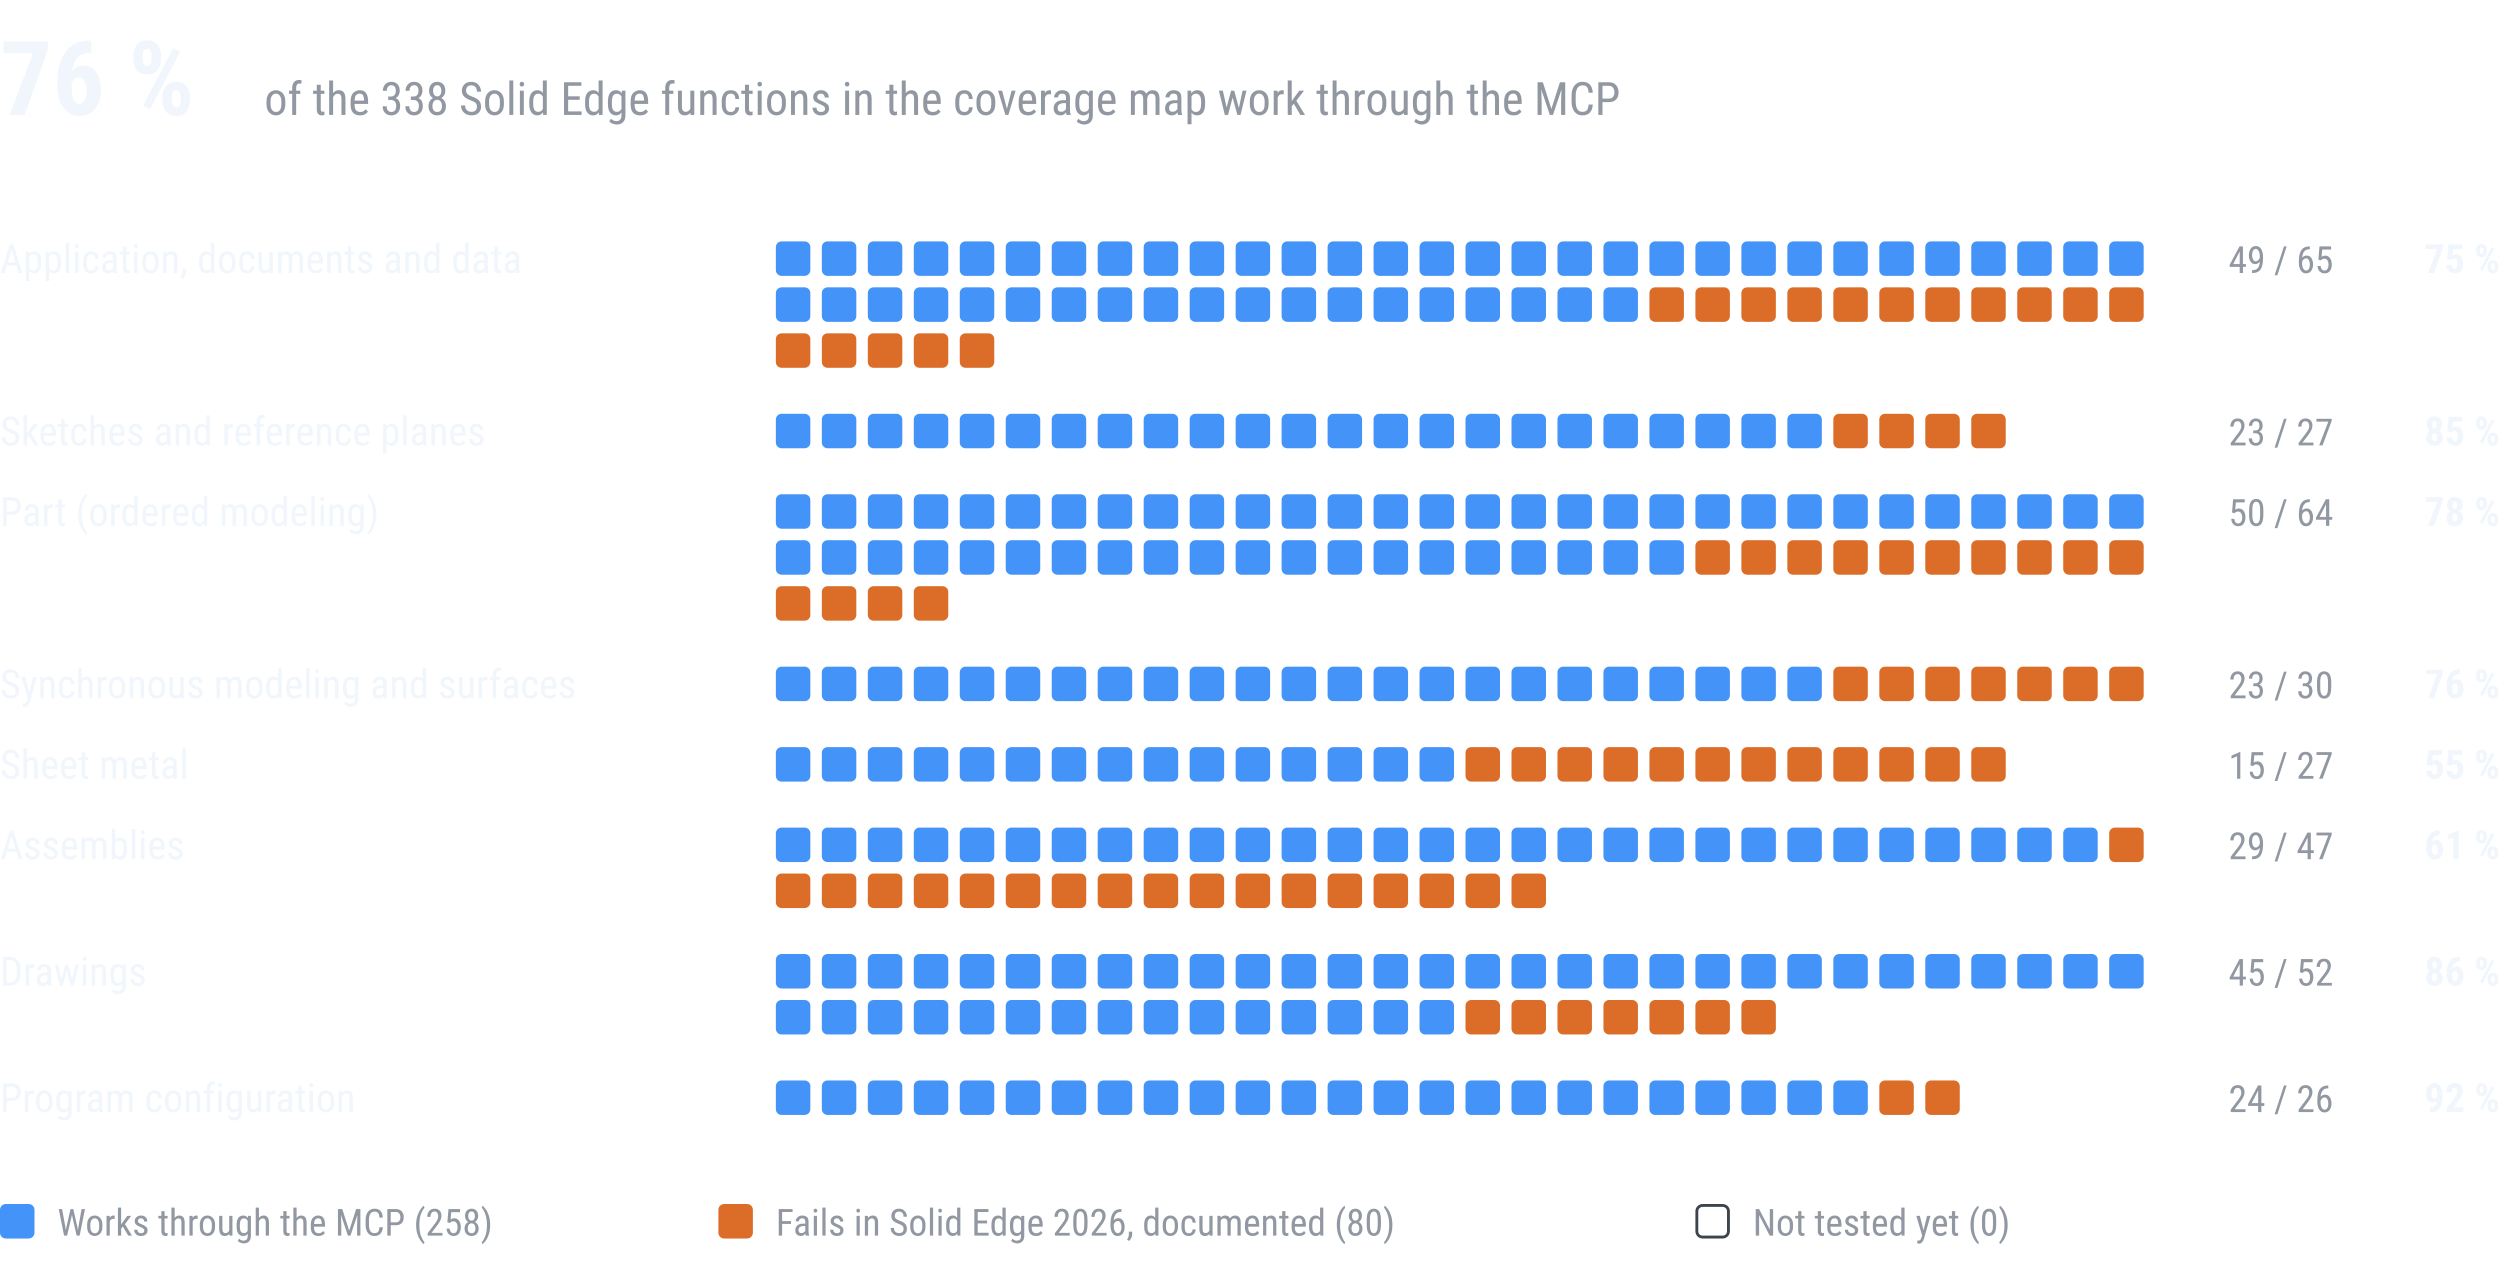
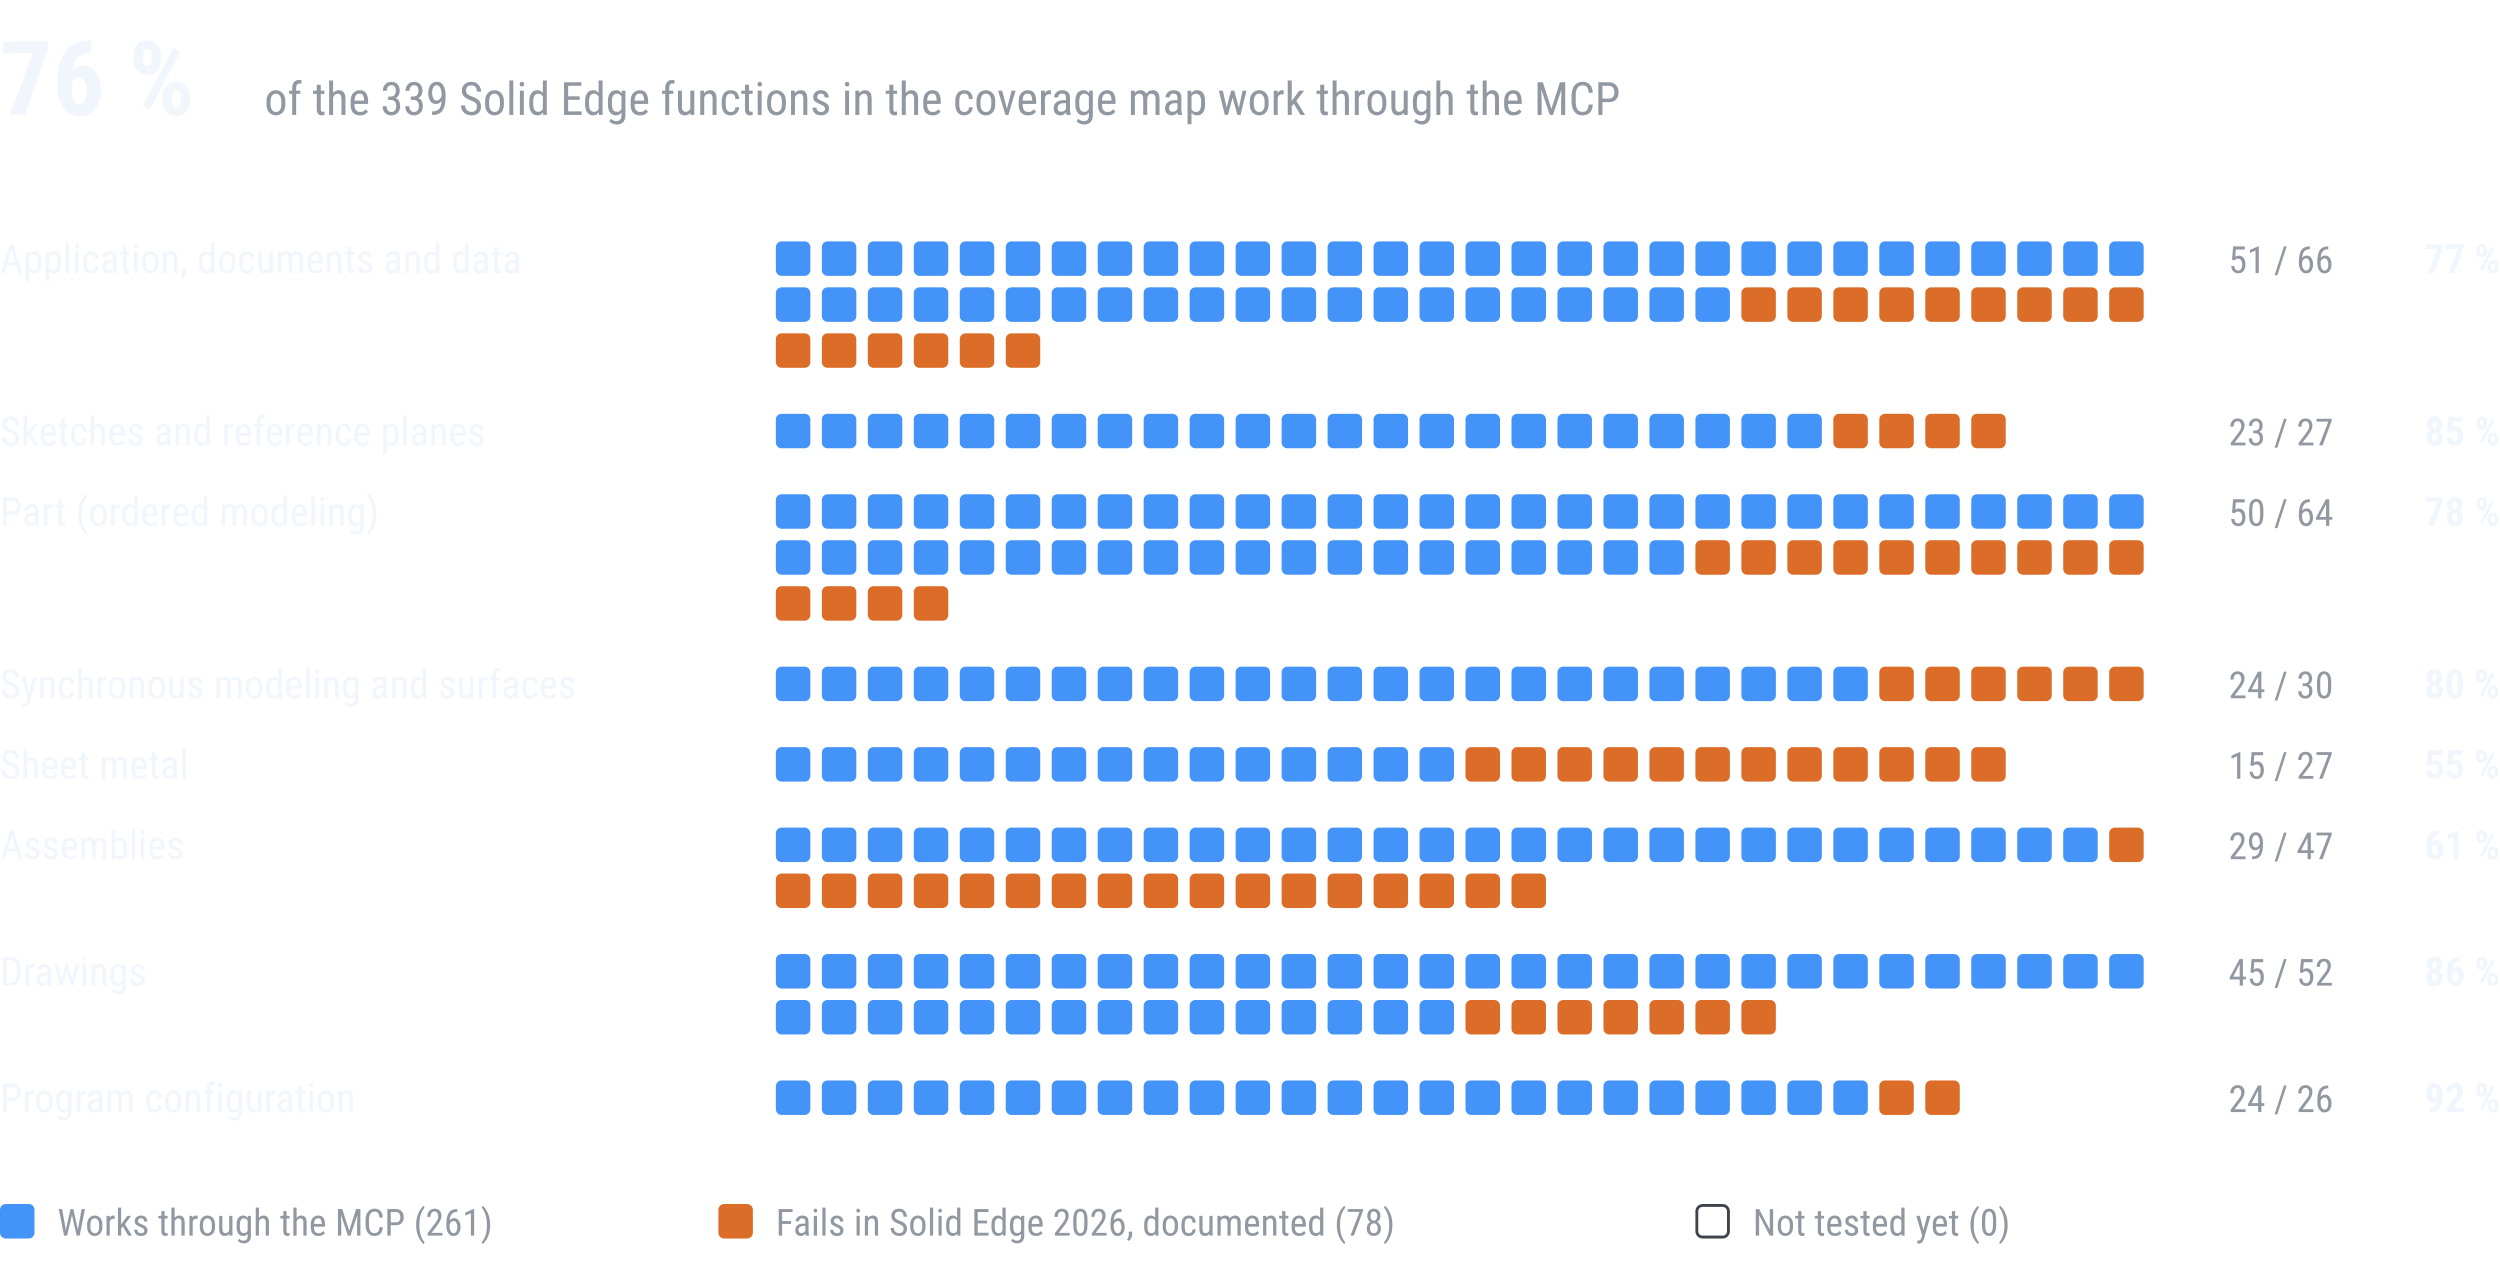
<svg xmlns="http://www.w3.org/2000/svg" width="870" height="442" viewBox="0 0 870 442" role="img" aria-labelledby="title desc">
  <g font-family="Bahnschrift, 'DIN Alternate', 'DIN 1451', D-DIN, Barlow, 'Roboto Condensed', 'Arial Narrow', sans-serif">
    <text x="0" y="40" font-size="36" font-weight="600" fill="#f0f6fc">76 %</text>
-     <text x="92" y="40" font-size="16" fill="#9198a1">of the 338 Solid Edge functions in the coverage map work through the MCP</text>
+     <text x="92" y="40" font-size="16" fill="#9198a1">of the 339 Solid Edge functions in the coverage map work through the MCP</text>
    <text x="0" y="95" font-size="14" fill="#f0f6fc">Application, documents and data</text>
    <rect x="270" y="84" width="12" height="12" rx="2" fill="#4493f8" />
    <rect x="286" y="84" width="12" height="12" rx="2" fill="#4493f8" />
    <rect x="302" y="84" width="12" height="12" rx="2" fill="#4493f8" />
    <rect x="318" y="84" width="12" height="12" rx="2" fill="#4493f8" />
    <rect x="334" y="84" width="12" height="12" rx="2" fill="#4493f8" />
    <rect x="350" y="84" width="12" height="12" rx="2" fill="#4493f8" />
    <rect x="366" y="84" width="12" height="12" rx="2" fill="#4493f8" />
    <rect x="382" y="84" width="12" height="12" rx="2" fill="#4493f8" />
    <rect x="398" y="84" width="12" height="12" rx="2" fill="#4493f8" />
    <rect x="414" y="84" width="12" height="12" rx="2" fill="#4493f8" />
    <rect x="430" y="84" width="12" height="12" rx="2" fill="#4493f8" />
    <rect x="446" y="84" width="12" height="12" rx="2" fill="#4493f8" />
    <rect x="462" y="84" width="12" height="12" rx="2" fill="#4493f8" />
    <rect x="478" y="84" width="12" height="12" rx="2" fill="#4493f8" />
    <rect x="494" y="84" width="12" height="12" rx="2" fill="#4493f8" />
    <rect x="510" y="84" width="12" height="12" rx="2" fill="#4493f8" />
    <rect x="526" y="84" width="12" height="12" rx="2" fill="#4493f8" />
    <rect x="542" y="84" width="12" height="12" rx="2" fill="#4493f8" />
    <rect x="558" y="84" width="12" height="12" rx="2" fill="#4493f8" />
    <rect x="574" y="84" width="12" height="12" rx="2" fill="#4493f8" />
    <rect x="590" y="84" width="12" height="12" rx="2" fill="#4493f8" />
    <rect x="606" y="84" width="12" height="12" rx="2" fill="#4493f8" />
    <rect x="622" y="84" width="12" height="12" rx="2" fill="#4493f8" />
    <rect x="638" y="84" width="12" height="12" rx="2" fill="#4493f8" />
    <rect x="654" y="84" width="12" height="12" rx="2" fill="#4493f8" />
    <rect x="670" y="84" width="12" height="12" rx="2" fill="#4493f8" />
    <rect x="686" y="84" width="12" height="12" rx="2" fill="#4493f8" />
    <rect x="702" y="84" width="12" height="12" rx="2" fill="#4493f8" />
    <rect x="718" y="84" width="12" height="12" rx="2" fill="#4493f8" />
    <rect x="734" y="84" width="12" height="12" rx="2" fill="#4493f8" />
    <rect x="270" y="100" width="12" height="12" rx="2" fill="#4493f8" />
    <rect x="286" y="100" width="12" height="12" rx="2" fill="#4493f8" />
    <rect x="302" y="100" width="12" height="12" rx="2" fill="#4493f8" />
    <rect x="318" y="100" width="12" height="12" rx="2" fill="#4493f8" />
    <rect x="334" y="100" width="12" height="12" rx="2" fill="#4493f8" />
    <rect x="350" y="100" width="12" height="12" rx="2" fill="#4493f8" />
    <rect x="366" y="100" width="12" height="12" rx="2" fill="#4493f8" />
    <rect x="382" y="100" width="12" height="12" rx="2" fill="#4493f8" />
    <rect x="398" y="100" width="12" height="12" rx="2" fill="#4493f8" />
    <rect x="414" y="100" width="12" height="12" rx="2" fill="#4493f8" />
    <rect x="430" y="100" width="12" height="12" rx="2" fill="#4493f8" />
    <rect x="446" y="100" width="12" height="12" rx="2" fill="#4493f8" />
    <rect x="462" y="100" width="12" height="12" rx="2" fill="#4493f8" />
    <rect x="478" y="100" width="12" height="12" rx="2" fill="#4493f8" />
    <rect x="494" y="100" width="12" height="12" rx="2" fill="#4493f8" />
    <rect x="510" y="100" width="12" height="12" rx="2" fill="#4493f8" />
    <rect x="526" y="100" width="12" height="12" rx="2" fill="#4493f8" />
    <rect x="542" y="100" width="12" height="12" rx="2" fill="#4493f8" />
    <rect x="558" y="100" width="12" height="12" rx="2" fill="#4493f8" />
-     <rect x="574" y="100" width="12" height="12" rx="2" fill="#db6d28" />
-     <rect x="590" y="100" width="12" height="12" rx="2" fill="#db6d28" />
+     <rect x="574" y="100" width="12" height="12" rx="2" fill="#4493f8" />
+     <rect x="590" y="100" width="12" height="12" rx="2" fill="#4493f8" />
    <rect x="606" y="100" width="12" height="12" rx="2" fill="#db6d28" />
    <rect x="622" y="100" width="12" height="12" rx="2" fill="#db6d28" />
    <rect x="638" y="100" width="12" height="12" rx="2" fill="#db6d28" />
    <rect x="654" y="100" width="12" height="12" rx="2" fill="#db6d28" />
    <rect x="670" y="100" width="12" height="12" rx="2" fill="#db6d28" />
    <rect x="686" y="100" width="12" height="12" rx="2" fill="#db6d28" />
    <rect x="702" y="100" width="12" height="12" rx="2" fill="#db6d28" />
    <rect x="718" y="100" width="12" height="12" rx="2" fill="#db6d28" />
    <rect x="734" y="100" width="12" height="12" rx="2" fill="#db6d28" />
    <rect x="270" y="116" width="12" height="12" rx="2" fill="#db6d28" />
    <rect x="286" y="116" width="12" height="12" rx="2" fill="#db6d28" />
    <rect x="302" y="116" width="12" height="12" rx="2" fill="#db6d28" />
    <rect x="318" y="116" width="12" height="12" rx="2" fill="#db6d28" />
    <rect x="334" y="116" width="12" height="12" rx="2" fill="#db6d28" />
-     <text x="812" y="95" font-size="13" text-anchor="end" fill="#9198a1">49 / 65</text>
-     <text x="870" y="95" font-size="14" font-weight="600" text-anchor="end" fill="#f0f6fc">75 %</text>
+     <rect x="350" y="116" width="12" height="12" rx="2" fill="#db6d28" />
+     <text x="812" y="95" font-size="13" text-anchor="end" fill="#9198a1">51 / 66</text>
+     <text x="870" y="95" font-size="14" font-weight="600" text-anchor="end" fill="#f0f6fc">77 %</text>
    <text x="0" y="155" font-size="14" fill="#f0f6fc">Sketches and reference planes</text>
    <rect x="270" y="144" width="12" height="12" rx="2" fill="#4493f8" />
    <rect x="286" y="144" width="12" height="12" rx="2" fill="#4493f8" />
    <rect x="302" y="144" width="12" height="12" rx="2" fill="#4493f8" />
    <rect x="318" y="144" width="12" height="12" rx="2" fill="#4493f8" />
    <rect x="334" y="144" width="12" height="12" rx="2" fill="#4493f8" />
    <rect x="350" y="144" width="12" height="12" rx="2" fill="#4493f8" />
    <rect x="366" y="144" width="12" height="12" rx="2" fill="#4493f8" />
    <rect x="382" y="144" width="12" height="12" rx="2" fill="#4493f8" />
    <rect x="398" y="144" width="12" height="12" rx="2" fill="#4493f8" />
    <rect x="414" y="144" width="12" height="12" rx="2" fill="#4493f8" />
    <rect x="430" y="144" width="12" height="12" rx="2" fill="#4493f8" />
    <rect x="446" y="144" width="12" height="12" rx="2" fill="#4493f8" />
    <rect x="462" y="144" width="12" height="12" rx="2" fill="#4493f8" />
    <rect x="478" y="144" width="12" height="12" rx="2" fill="#4493f8" />
    <rect x="494" y="144" width="12" height="12" rx="2" fill="#4493f8" />
    <rect x="510" y="144" width="12" height="12" rx="2" fill="#4493f8" />
    <rect x="526" y="144" width="12" height="12" rx="2" fill="#4493f8" />
    <rect x="542" y="144" width="12" height="12" rx="2" fill="#4493f8" />
    <rect x="558" y="144" width="12" height="12" rx="2" fill="#4493f8" />
    <rect x="574" y="144" width="12" height="12" rx="2" fill="#4493f8" />
    <rect x="590" y="144" width="12" height="12" rx="2" fill="#4493f8" />
    <rect x="606" y="144" width="12" height="12" rx="2" fill="#4493f8" />
    <rect x="622" y="144" width="12" height="12" rx="2" fill="#4493f8" />
    <rect x="638" y="144" width="12" height="12" rx="2" fill="#db6d28" />
    <rect x="654" y="144" width="12" height="12" rx="2" fill="#db6d28" />
    <rect x="670" y="144" width="12" height="12" rx="2" fill="#db6d28" />
    <rect x="686" y="144" width="12" height="12" rx="2" fill="#db6d28" />
    <text x="812" y="155" font-size="13" text-anchor="end" fill="#9198a1">23 / 27</text>
    <text x="870" y="155" font-size="14" font-weight="600" text-anchor="end" fill="#f0f6fc">85 %</text>
    <text x="0" y="183" font-size="14" fill="#f0f6fc">Part (ordered modeling)</text>
    <rect x="270" y="172" width="12" height="12" rx="2" fill="#4493f8" />
    <rect x="286" y="172" width="12" height="12" rx="2" fill="#4493f8" />
    <rect x="302" y="172" width="12" height="12" rx="2" fill="#4493f8" />
    <rect x="318" y="172" width="12" height="12" rx="2" fill="#4493f8" />
    <rect x="334" y="172" width="12" height="12" rx="2" fill="#4493f8" />
    <rect x="350" y="172" width="12" height="12" rx="2" fill="#4493f8" />
    <rect x="366" y="172" width="12" height="12" rx="2" fill="#4493f8" />
    <rect x="382" y="172" width="12" height="12" rx="2" fill="#4493f8" />
    <rect x="398" y="172" width="12" height="12" rx="2" fill="#4493f8" />
    <rect x="414" y="172" width="12" height="12" rx="2" fill="#4493f8" />
    <rect x="430" y="172" width="12" height="12" rx="2" fill="#4493f8" />
    <rect x="446" y="172" width="12" height="12" rx="2" fill="#4493f8" />
    <rect x="462" y="172" width="12" height="12" rx="2" fill="#4493f8" />
    <rect x="478" y="172" width="12" height="12" rx="2" fill="#4493f8" />
    <rect x="494" y="172" width="12" height="12" rx="2" fill="#4493f8" />
    <rect x="510" y="172" width="12" height="12" rx="2" fill="#4493f8" />
    <rect x="526" y="172" width="12" height="12" rx="2" fill="#4493f8" />
    <rect x="542" y="172" width="12" height="12" rx="2" fill="#4493f8" />
    <rect x="558" y="172" width="12" height="12" rx="2" fill="#4493f8" />
    <rect x="574" y="172" width="12" height="12" rx="2" fill="#4493f8" />
    <rect x="590" y="172" width="12" height="12" rx="2" fill="#4493f8" />
    <rect x="606" y="172" width="12" height="12" rx="2" fill="#4493f8" />
    <rect x="622" y="172" width="12" height="12" rx="2" fill="#4493f8" />
    <rect x="638" y="172" width="12" height="12" rx="2" fill="#4493f8" />
    <rect x="654" y="172" width="12" height="12" rx="2" fill="#4493f8" />
    <rect x="670" y="172" width="12" height="12" rx="2" fill="#4493f8" />
    <rect x="686" y="172" width="12" height="12" rx="2" fill="#4493f8" />
    <rect x="702" y="172" width="12" height="12" rx="2" fill="#4493f8" />
    <rect x="718" y="172" width="12" height="12" rx="2" fill="#4493f8" />
    <rect x="734" y="172" width="12" height="12" rx="2" fill="#4493f8" />
    <rect x="270" y="188" width="12" height="12" rx="2" fill="#4493f8" />
    <rect x="286" y="188" width="12" height="12" rx="2" fill="#4493f8" />
    <rect x="302" y="188" width="12" height="12" rx="2" fill="#4493f8" />
    <rect x="318" y="188" width="12" height="12" rx="2" fill="#4493f8" />
    <rect x="334" y="188" width="12" height="12" rx="2" fill="#4493f8" />
    <rect x="350" y="188" width="12" height="12" rx="2" fill="#4493f8" />
    <rect x="366" y="188" width="12" height="12" rx="2" fill="#4493f8" />
    <rect x="382" y="188" width="12" height="12" rx="2" fill="#4493f8" />
    <rect x="398" y="188" width="12" height="12" rx="2" fill="#4493f8" />
    <rect x="414" y="188" width="12" height="12" rx="2" fill="#4493f8" />
    <rect x="430" y="188" width="12" height="12" rx="2" fill="#4493f8" />
    <rect x="446" y="188" width="12" height="12" rx="2" fill="#4493f8" />
    <rect x="462" y="188" width="12" height="12" rx="2" fill="#4493f8" />
    <rect x="478" y="188" width="12" height="12" rx="2" fill="#4493f8" />
    <rect x="494" y="188" width="12" height="12" rx="2" fill="#4493f8" />
    <rect x="510" y="188" width="12" height="12" rx="2" fill="#4493f8" />
    <rect x="526" y="188" width="12" height="12" rx="2" fill="#4493f8" />
    <rect x="542" y="188" width="12" height="12" rx="2" fill="#4493f8" />
    <rect x="558" y="188" width="12" height="12" rx="2" fill="#4493f8" />
    <rect x="574" y="188" width="12" height="12" rx="2" fill="#4493f8" />
    <rect x="590" y="188" width="12" height="12" rx="2" fill="#db6d28" />
    <rect x="606" y="188" width="12" height="12" rx="2" fill="#db6d28" />
    <rect x="622" y="188" width="12" height="12" rx="2" fill="#db6d28" />
    <rect x="638" y="188" width="12" height="12" rx="2" fill="#db6d28" />
    <rect x="654" y="188" width="12" height="12" rx="2" fill="#db6d28" />
    <rect x="670" y="188" width="12" height="12" rx="2" fill="#db6d28" />
    <rect x="686" y="188" width="12" height="12" rx="2" fill="#db6d28" />
    <rect x="702" y="188" width="12" height="12" rx="2" fill="#db6d28" />
    <rect x="718" y="188" width="12" height="12" rx="2" fill="#db6d28" />
    <rect x="734" y="188" width="12" height="12" rx="2" fill="#db6d28" />
    <rect x="270" y="204" width="12" height="12" rx="2" fill="#db6d28" />
    <rect x="286" y="204" width="12" height="12" rx="2" fill="#db6d28" />
    <rect x="302" y="204" width="12" height="12" rx="2" fill="#db6d28" />
    <rect x="318" y="204" width="12" height="12" rx="2" fill="#db6d28" />
    <text x="812" y="183" font-size="13" text-anchor="end" fill="#9198a1">50 / 64</text>
    <text x="870" y="183" font-size="14" font-weight="600" text-anchor="end" fill="#f0f6fc">78 %</text>
    <text x="0" y="243" font-size="14" fill="#f0f6fc">Synchronous modeling and surfaces</text>
    <rect x="270" y="232" width="12" height="12" rx="2" fill="#4493f8" />
    <rect x="286" y="232" width="12" height="12" rx="2" fill="#4493f8" />
    <rect x="302" y="232" width="12" height="12" rx="2" fill="#4493f8" />
    <rect x="318" y="232" width="12" height="12" rx="2" fill="#4493f8" />
    <rect x="334" y="232" width="12" height="12" rx="2" fill="#4493f8" />
    <rect x="350" y="232" width="12" height="12" rx="2" fill="#4493f8" />
    <rect x="366" y="232" width="12" height="12" rx="2" fill="#4493f8" />
    <rect x="382" y="232" width="12" height="12" rx="2" fill="#4493f8" />
    <rect x="398" y="232" width="12" height="12" rx="2" fill="#4493f8" />
    <rect x="414" y="232" width="12" height="12" rx="2" fill="#4493f8" />
    <rect x="430" y="232" width="12" height="12" rx="2" fill="#4493f8" />
    <rect x="446" y="232" width="12" height="12" rx="2" fill="#4493f8" />
    <rect x="462" y="232" width="12" height="12" rx="2" fill="#4493f8" />
    <rect x="478" y="232" width="12" height="12" rx="2" fill="#4493f8" />
    <rect x="494" y="232" width="12" height="12" rx="2" fill="#4493f8" />
    <rect x="510" y="232" width="12" height="12" rx="2" fill="#4493f8" />
    <rect x="526" y="232" width="12" height="12" rx="2" fill="#4493f8" />
    <rect x="542" y="232" width="12" height="12" rx="2" fill="#4493f8" />
    <rect x="558" y="232" width="12" height="12" rx="2" fill="#4493f8" />
    <rect x="574" y="232" width="12" height="12" rx="2" fill="#4493f8" />
    <rect x="590" y="232" width="12" height="12" rx="2" fill="#4493f8" />
    <rect x="606" y="232" width="12" height="12" rx="2" fill="#4493f8" />
    <rect x="622" y="232" width="12" height="12" rx="2" fill="#4493f8" />
-     <rect x="638" y="232" width="12" height="12" rx="2" fill="#db6d28" />
+     <rect x="638" y="232" width="12" height="12" rx="2" fill="#4493f8" />
    <rect x="654" y="232" width="12" height="12" rx="2" fill="#db6d28" />
    <rect x="670" y="232" width="12" height="12" rx="2" fill="#db6d28" />
    <rect x="686" y="232" width="12" height="12" rx="2" fill="#db6d28" />
    <rect x="702" y="232" width="12" height="12" rx="2" fill="#db6d28" />
    <rect x="718" y="232" width="12" height="12" rx="2" fill="#db6d28" />
    <rect x="734" y="232" width="12" height="12" rx="2" fill="#db6d28" />
-     <text x="812" y="243" font-size="13" text-anchor="end" fill="#9198a1">23 / 30</text>
-     <text x="870" y="243" font-size="14" font-weight="600" text-anchor="end" fill="#f0f6fc">76 %</text>
+     <text x="812" y="243" font-size="13" text-anchor="end" fill="#9198a1">24 / 30</text>
+     <text x="870" y="243" font-size="14" font-weight="600" text-anchor="end" fill="#f0f6fc">80 %</text>
    <text x="0" y="271" font-size="14" fill="#f0f6fc">Sheet metal</text>
    <rect x="270" y="260" width="12" height="12" rx="2" fill="#4493f8" />
    <rect x="286" y="260" width="12" height="12" rx="2" fill="#4493f8" />
    <rect x="302" y="260" width="12" height="12" rx="2" fill="#4493f8" />
    <rect x="318" y="260" width="12" height="12" rx="2" fill="#4493f8" />
    <rect x="334" y="260" width="12" height="12" rx="2" fill="#4493f8" />
    <rect x="350" y="260" width="12" height="12" rx="2" fill="#4493f8" />
    <rect x="366" y="260" width="12" height="12" rx="2" fill="#4493f8" />
    <rect x="382" y="260" width="12" height="12" rx="2" fill="#4493f8" />
    <rect x="398" y="260" width="12" height="12" rx="2" fill="#4493f8" />
    <rect x="414" y="260" width="12" height="12" rx="2" fill="#4493f8" />
    <rect x="430" y="260" width="12" height="12" rx="2" fill="#4493f8" />
    <rect x="446" y="260" width="12" height="12" rx="2" fill="#4493f8" />
    <rect x="462" y="260" width="12" height="12" rx="2" fill="#4493f8" />
    <rect x="478" y="260" width="12" height="12" rx="2" fill="#4493f8" />
    <rect x="494" y="260" width="12" height="12" rx="2" fill="#4493f8" />
    <rect x="510" y="260" width="12" height="12" rx="2" fill="#db6d28" />
    <rect x="526" y="260" width="12" height="12" rx="2" fill="#db6d28" />
    <rect x="542" y="260" width="12" height="12" rx="2" fill="#db6d28" />
    <rect x="558" y="260" width="12" height="12" rx="2" fill="#db6d28" />
    <rect x="574" y="260" width="12" height="12" rx="2" fill="#db6d28" />
    <rect x="590" y="260" width="12" height="12" rx="2" fill="#db6d28" />
    <rect x="606" y="260" width="12" height="12" rx="2" fill="#db6d28" />
    <rect x="622" y="260" width="12" height="12" rx="2" fill="#db6d28" />
    <rect x="638" y="260" width="12" height="12" rx="2" fill="#db6d28" />
    <rect x="654" y="260" width="12" height="12" rx="2" fill="#db6d28" />
    <rect x="670" y="260" width="12" height="12" rx="2" fill="#db6d28" />
    <rect x="686" y="260" width="12" height="12" rx="2" fill="#db6d28" />
    <text x="812" y="271" font-size="13" text-anchor="end" fill="#9198a1">15 / 27</text>
    <text x="870" y="271" font-size="14" font-weight="600" text-anchor="end" fill="#f0f6fc">55 %</text>
    <text x="0" y="299" font-size="14" fill="#f0f6fc">Assemblies</text>
    <rect x="270" y="288" width="12" height="12" rx="2" fill="#4493f8" />
    <rect x="286" y="288" width="12" height="12" rx="2" fill="#4493f8" />
    <rect x="302" y="288" width="12" height="12" rx="2" fill="#4493f8" />
    <rect x="318" y="288" width="12" height="12" rx="2" fill="#4493f8" />
    <rect x="334" y="288" width="12" height="12" rx="2" fill="#4493f8" />
    <rect x="350" y="288" width="12" height="12" rx="2" fill="#4493f8" />
    <rect x="366" y="288" width="12" height="12" rx="2" fill="#4493f8" />
    <rect x="382" y="288" width="12" height="12" rx="2" fill="#4493f8" />
    <rect x="398" y="288" width="12" height="12" rx="2" fill="#4493f8" />
    <rect x="414" y="288" width="12" height="12" rx="2" fill="#4493f8" />
    <rect x="430" y="288" width="12" height="12" rx="2" fill="#4493f8" />
    <rect x="446" y="288" width="12" height="12" rx="2" fill="#4493f8" />
    <rect x="462" y="288" width="12" height="12" rx="2" fill="#4493f8" />
    <rect x="478" y="288" width="12" height="12" rx="2" fill="#4493f8" />
    <rect x="494" y="288" width="12" height="12" rx="2" fill="#4493f8" />
    <rect x="510" y="288" width="12" height="12" rx="2" fill="#4493f8" />
    <rect x="526" y="288" width="12" height="12" rx="2" fill="#4493f8" />
    <rect x="542" y="288" width="12" height="12" rx="2" fill="#4493f8" />
    <rect x="558" y="288" width="12" height="12" rx="2" fill="#4493f8" />
    <rect x="574" y="288" width="12" height="12" rx="2" fill="#4493f8" />
    <rect x="590" y="288" width="12" height="12" rx="2" fill="#4493f8" />
    <rect x="606" y="288" width="12" height="12" rx="2" fill="#4493f8" />
    <rect x="622" y="288" width="12" height="12" rx="2" fill="#4493f8" />
    <rect x="638" y="288" width="12" height="12" rx="2" fill="#4493f8" />
    <rect x="654" y="288" width="12" height="12" rx="2" fill="#4493f8" />
    <rect x="670" y="288" width="12" height="12" rx="2" fill="#4493f8" />
    <rect x="686" y="288" width="12" height="12" rx="2" fill="#4493f8" />
    <rect x="702" y="288" width="12" height="12" rx="2" fill="#4493f8" />
    <rect x="718" y="288" width="12" height="12" rx="2" fill="#4493f8" />
    <rect x="734" y="288" width="12" height="12" rx="2" fill="#db6d28" />
    <rect x="270" y="304" width="12" height="12" rx="2" fill="#db6d28" />
    <rect x="286" y="304" width="12" height="12" rx="2" fill="#db6d28" />
    <rect x="302" y="304" width="12" height="12" rx="2" fill="#db6d28" />
    <rect x="318" y="304" width="12" height="12" rx="2" fill="#db6d28" />
    <rect x="334" y="304" width="12" height="12" rx="2" fill="#db6d28" />
    <rect x="350" y="304" width="12" height="12" rx="2" fill="#db6d28" />
    <rect x="366" y="304" width="12" height="12" rx="2" fill="#db6d28" />
    <rect x="382" y="304" width="12" height="12" rx="2" fill="#db6d28" />
    <rect x="398" y="304" width="12" height="12" rx="2" fill="#db6d28" />
    <rect x="414" y="304" width="12" height="12" rx="2" fill="#db6d28" />
    <rect x="430" y="304" width="12" height="12" rx="2" fill="#db6d28" />
    <rect x="446" y="304" width="12" height="12" rx="2" fill="#db6d28" />
    <rect x="462" y="304" width="12" height="12" rx="2" fill="#db6d28" />
    <rect x="478" y="304" width="12" height="12" rx="2" fill="#db6d28" />
    <rect x="494" y="304" width="12" height="12" rx="2" fill="#db6d28" />
    <rect x="510" y="304" width="12" height="12" rx="2" fill="#db6d28" />
    <rect x="526" y="304" width="12" height="12" rx="2" fill="#db6d28" />
    <text x="812" y="299" font-size="13" text-anchor="end" fill="#9198a1">29 / 47</text>
    <text x="870" y="299" font-size="14" font-weight="600" text-anchor="end" fill="#f0f6fc">61 %</text>
    <text x="0" y="343" font-size="14" fill="#f0f6fc">Drawings</text>
    <rect x="270" y="332" width="12" height="12" rx="2" fill="#4493f8" />
    <rect x="286" y="332" width="12" height="12" rx="2" fill="#4493f8" />
    <rect x="302" y="332" width="12" height="12" rx="2" fill="#4493f8" />
    <rect x="318" y="332" width="12" height="12" rx="2" fill="#4493f8" />
    <rect x="334" y="332" width="12" height="12" rx="2" fill="#4493f8" />
    <rect x="350" y="332" width="12" height="12" rx="2" fill="#4493f8" />
    <rect x="366" y="332" width="12" height="12" rx="2" fill="#4493f8" />
    <rect x="382" y="332" width="12" height="12" rx="2" fill="#4493f8" />
    <rect x="398" y="332" width="12" height="12" rx="2" fill="#4493f8" />
    <rect x="414" y="332" width="12" height="12" rx="2" fill="#4493f8" />
    <rect x="430" y="332" width="12" height="12" rx="2" fill="#4493f8" />
    <rect x="446" y="332" width="12" height="12" rx="2" fill="#4493f8" />
    <rect x="462" y="332" width="12" height="12" rx="2" fill="#4493f8" />
    <rect x="478" y="332" width="12" height="12" rx="2" fill="#4493f8" />
    <rect x="494" y="332" width="12" height="12" rx="2" fill="#4493f8" />
    <rect x="510" y="332" width="12" height="12" rx="2" fill="#4493f8" />
    <rect x="526" y="332" width="12" height="12" rx="2" fill="#4493f8" />
    <rect x="542" y="332" width="12" height="12" rx="2" fill="#4493f8" />
    <rect x="558" y="332" width="12" height="12" rx="2" fill="#4493f8" />
    <rect x="574" y="332" width="12" height="12" rx="2" fill="#4493f8" />
    <rect x="590" y="332" width="12" height="12" rx="2" fill="#4493f8" />
    <rect x="606" y="332" width="12" height="12" rx="2" fill="#4493f8" />
    <rect x="622" y="332" width="12" height="12" rx="2" fill="#4493f8" />
    <rect x="638" y="332" width="12" height="12" rx="2" fill="#4493f8" />
    <rect x="654" y="332" width="12" height="12" rx="2" fill="#4493f8" />
    <rect x="670" y="332" width="12" height="12" rx="2" fill="#4493f8" />
    <rect x="686" y="332" width="12" height="12" rx="2" fill="#4493f8" />
    <rect x="702" y="332" width="12" height="12" rx="2" fill="#4493f8" />
    <rect x="718" y="332" width="12" height="12" rx="2" fill="#4493f8" />
    <rect x="734" y="332" width="12" height="12" rx="2" fill="#4493f8" />
    <rect x="270" y="348" width="12" height="12" rx="2" fill="#4493f8" />
    <rect x="286" y="348" width="12" height="12" rx="2" fill="#4493f8" />
    <rect x="302" y="348" width="12" height="12" rx="2" fill="#4493f8" />
    <rect x="318" y="348" width="12" height="12" rx="2" fill="#4493f8" />
    <rect x="334" y="348" width="12" height="12" rx="2" fill="#4493f8" />
    <rect x="350" y="348" width="12" height="12" rx="2" fill="#4493f8" />
    <rect x="366" y="348" width="12" height="12" rx="2" fill="#4493f8" />
    <rect x="382" y="348" width="12" height="12" rx="2" fill="#4493f8" />
    <rect x="398" y="348" width="12" height="12" rx="2" fill="#4493f8" />
    <rect x="414" y="348" width="12" height="12" rx="2" fill="#4493f8" />
    <rect x="430" y="348" width="12" height="12" rx="2" fill="#4493f8" />
    <rect x="446" y="348" width="12" height="12" rx="2" fill="#4493f8" />
    <rect x="462" y="348" width="12" height="12" rx="2" fill="#4493f8" />
    <rect x="478" y="348" width="12" height="12" rx="2" fill="#4493f8" />
    <rect x="494" y="348" width="12" height="12" rx="2" fill="#4493f8" />
    <rect x="510" y="348" width="12" height="12" rx="2" fill="#db6d28" />
    <rect x="526" y="348" width="12" height="12" rx="2" fill="#db6d28" />
    <rect x="542" y="348" width="12" height="12" rx="2" fill="#db6d28" />
    <rect x="558" y="348" width="12" height="12" rx="2" fill="#db6d28" />
    <rect x="574" y="348" width="12" height="12" rx="2" fill="#db6d28" />
    <rect x="590" y="348" width="12" height="12" rx="2" fill="#db6d28" />
    <rect x="606" y="348" width="12" height="12" rx="2" fill="#db6d28" />
    <text x="812" y="343" font-size="13" text-anchor="end" fill="#9198a1">45 / 52</text>
    <text x="870" y="343" font-size="14" font-weight="600" text-anchor="end" fill="#f0f6fc">86 %</text>
    <text x="0" y="387" font-size="14" fill="#f0f6fc">Program configuration</text>
    <rect x="270" y="376" width="12" height="12" rx="2" fill="#4493f8" />
    <rect x="286" y="376" width="12" height="12" rx="2" fill="#4493f8" />
    <rect x="302" y="376" width="12" height="12" rx="2" fill="#4493f8" />
    <rect x="318" y="376" width="12" height="12" rx="2" fill="#4493f8" />
    <rect x="334" y="376" width="12" height="12" rx="2" fill="#4493f8" />
    <rect x="350" y="376" width="12" height="12" rx="2" fill="#4493f8" />
    <rect x="366" y="376" width="12" height="12" rx="2" fill="#4493f8" />
    <rect x="382" y="376" width="12" height="12" rx="2" fill="#4493f8" />
    <rect x="398" y="376" width="12" height="12" rx="2" fill="#4493f8" />
    <rect x="414" y="376" width="12" height="12" rx="2" fill="#4493f8" />
    <rect x="430" y="376" width="12" height="12" rx="2" fill="#4493f8" />
    <rect x="446" y="376" width="12" height="12" rx="2" fill="#4493f8" />
    <rect x="462" y="376" width="12" height="12" rx="2" fill="#4493f8" />
    <rect x="478" y="376" width="12" height="12" rx="2" fill="#4493f8" />
    <rect x="494" y="376" width="12" height="12" rx="2" fill="#4493f8" />
    <rect x="510" y="376" width="12" height="12" rx="2" fill="#4493f8" />
    <rect x="526" y="376" width="12" height="12" rx="2" fill="#4493f8" />
    <rect x="542" y="376" width="12" height="12" rx="2" fill="#4493f8" />
    <rect x="558" y="376" width="12" height="12" rx="2" fill="#4493f8" />
    <rect x="574" y="376" width="12" height="12" rx="2" fill="#4493f8" />
    <rect x="590" y="376" width="12" height="12" rx="2" fill="#4493f8" />
    <rect x="606" y="376" width="12" height="12" rx="2" fill="#4493f8" />
    <rect x="622" y="376" width="12" height="12" rx="2" fill="#4493f8" />
    <rect x="638" y="376" width="12" height="12" rx="2" fill="#4493f8" />
    <rect x="654" y="376" width="12" height="12" rx="2" fill="#db6d28" />
    <rect x="670" y="376" width="12" height="12" rx="2" fill="#db6d28" />
    <text x="812" y="387" font-size="13" text-anchor="end" fill="#9198a1">24 / 26</text>
    <text x="870" y="387" font-size="14" font-weight="600" text-anchor="end" fill="#f0f6fc">92 %</text>
    <rect x="0" y="419" width="12" height="12" rx="2" fill="#4493f8" />
-     <text x="20" y="430" font-size="13" fill="#9198a1">Works through the MCP (258)</text>
+     <text x="20" y="430" font-size="13" fill="#9198a1">Works through the MCP (261)</text>
    <rect x="250" y="419" width="12" height="12" rx="2" fill="#db6d28" />
-     <text x="270" y="430" font-size="13" fill="#9198a1">Fails in Solid Edge 2026, documented (80)</text>
+     <text x="270" y="430" font-size="13" fill="#9198a1">Fails in Solid Edge 2026, documented (78)</text>
    <rect x="590.5" y="419.5" width="11" height="11" rx="2" fill="none" stroke="#3d444d" />
    <text x="610" y="430" font-size="13" fill="#9198a1">Not tested yet (0)</text>
  </g>
</svg>
